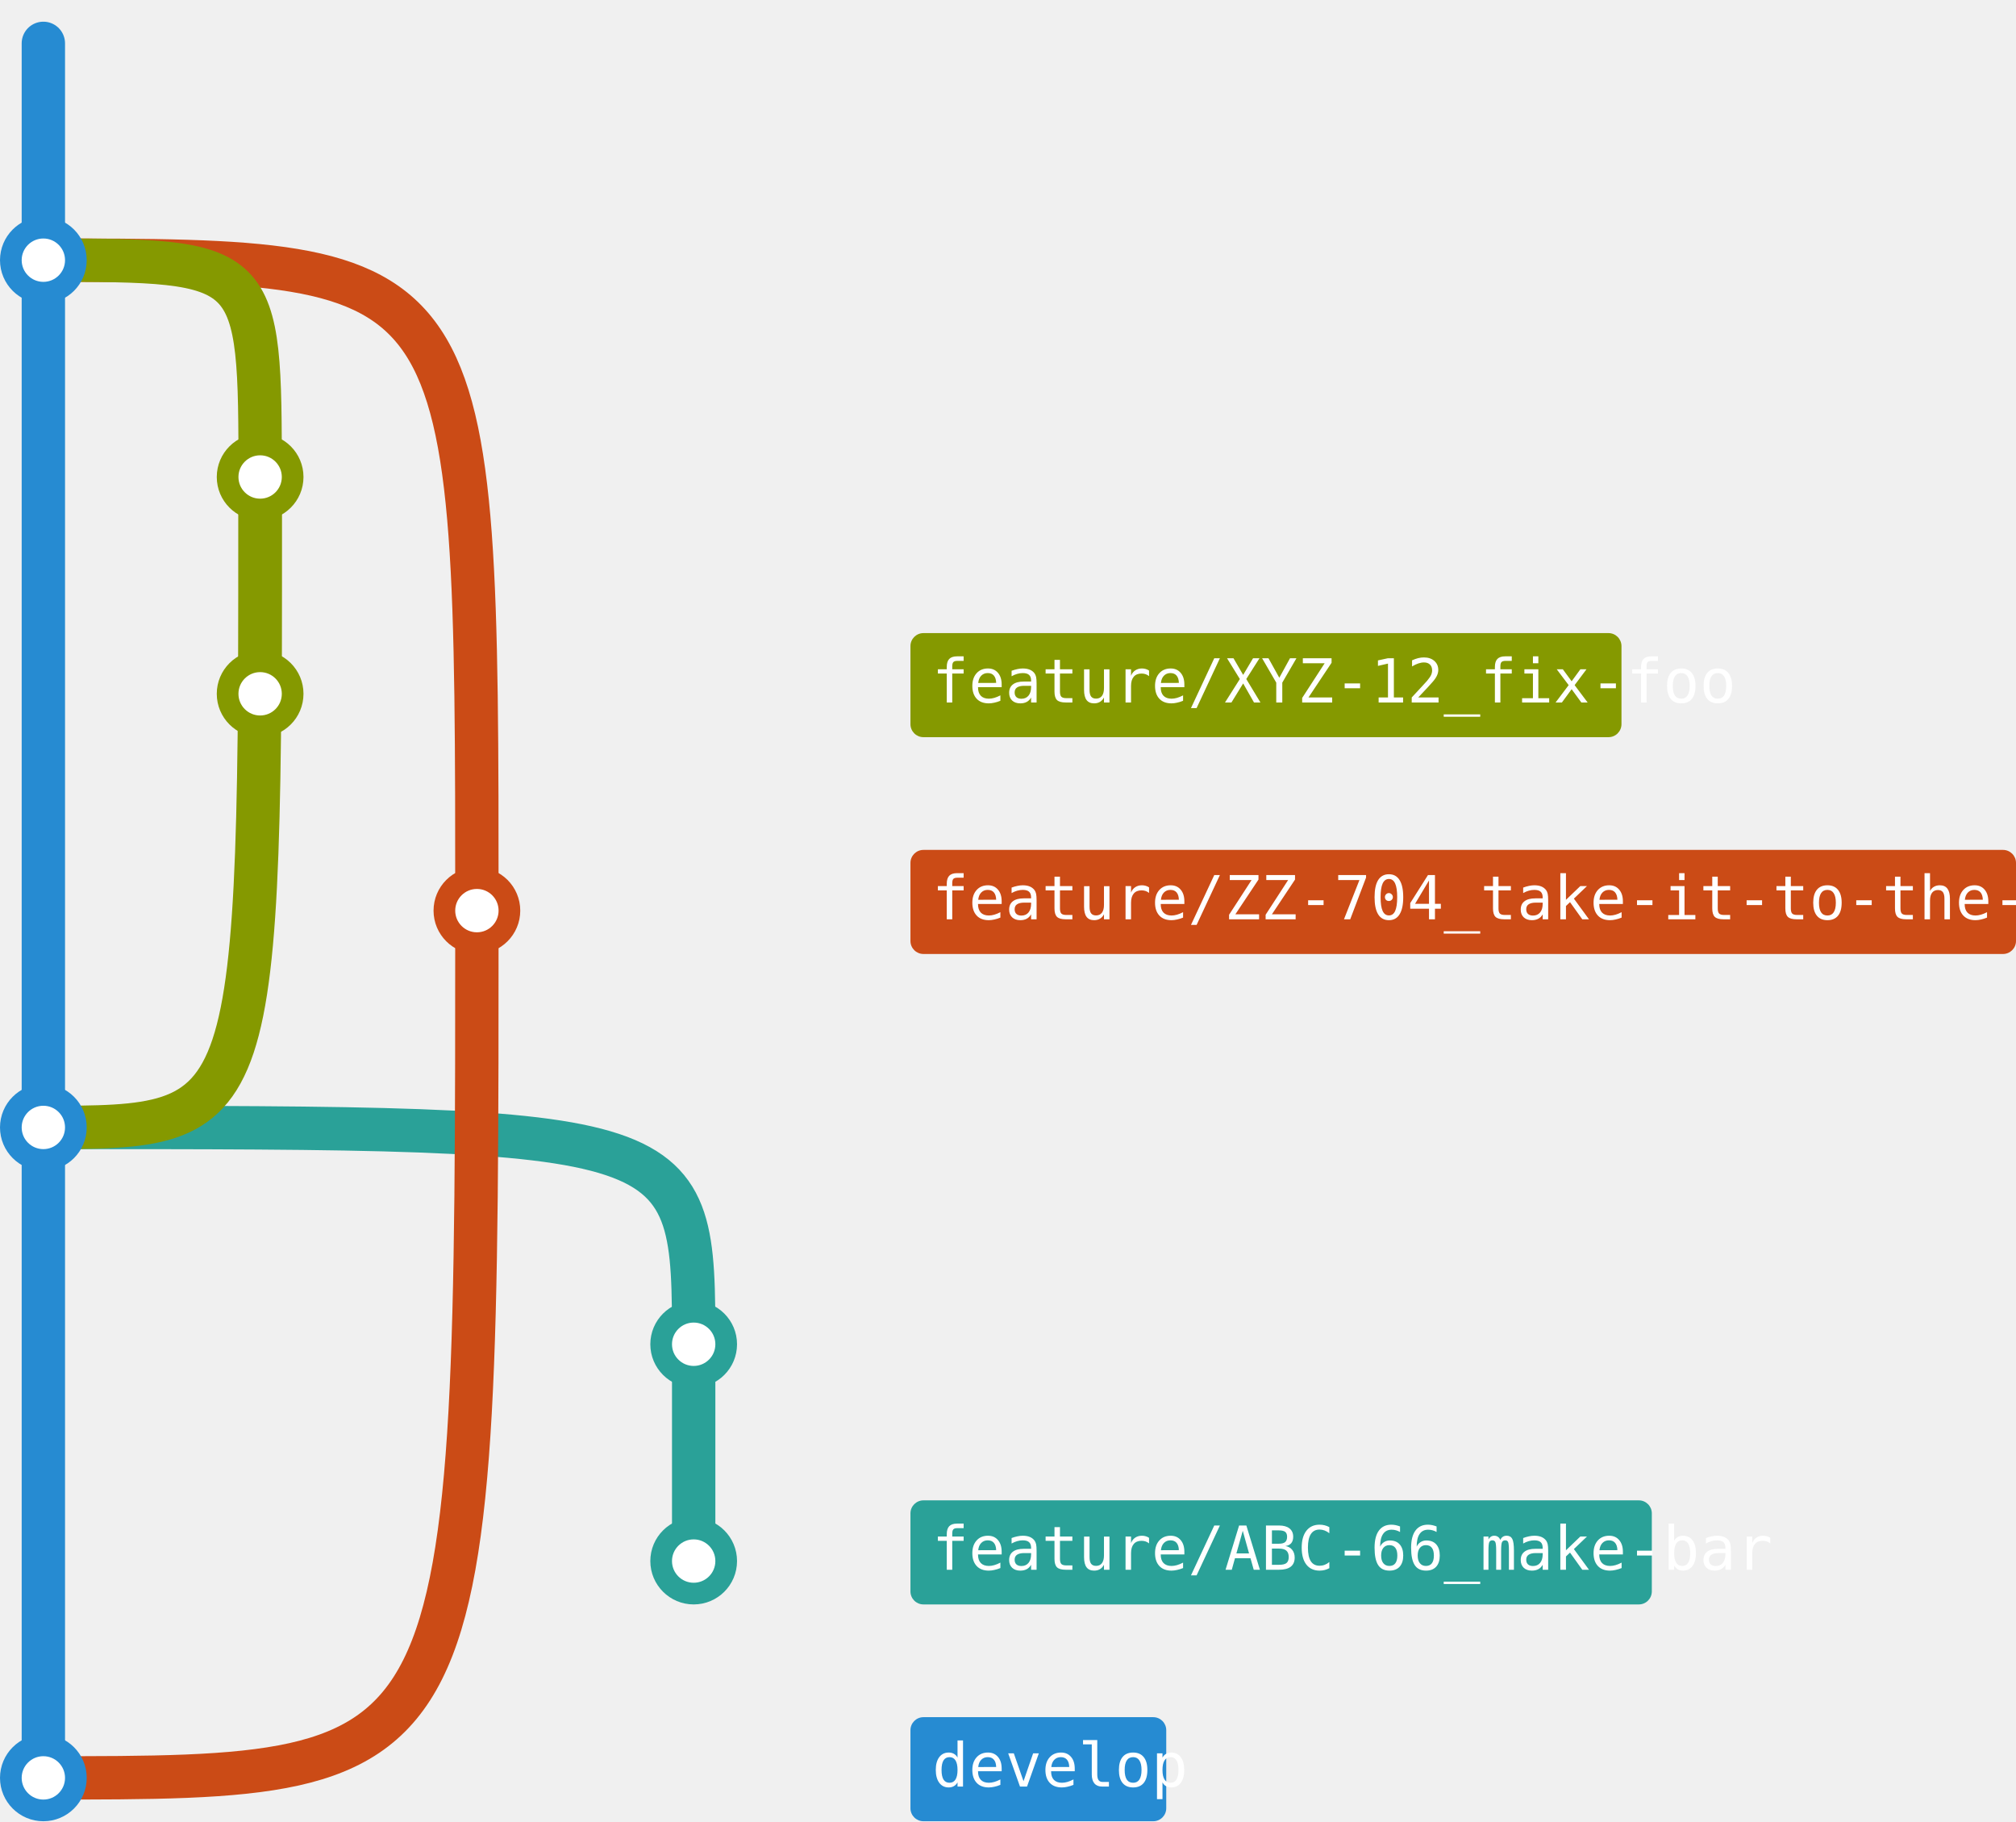
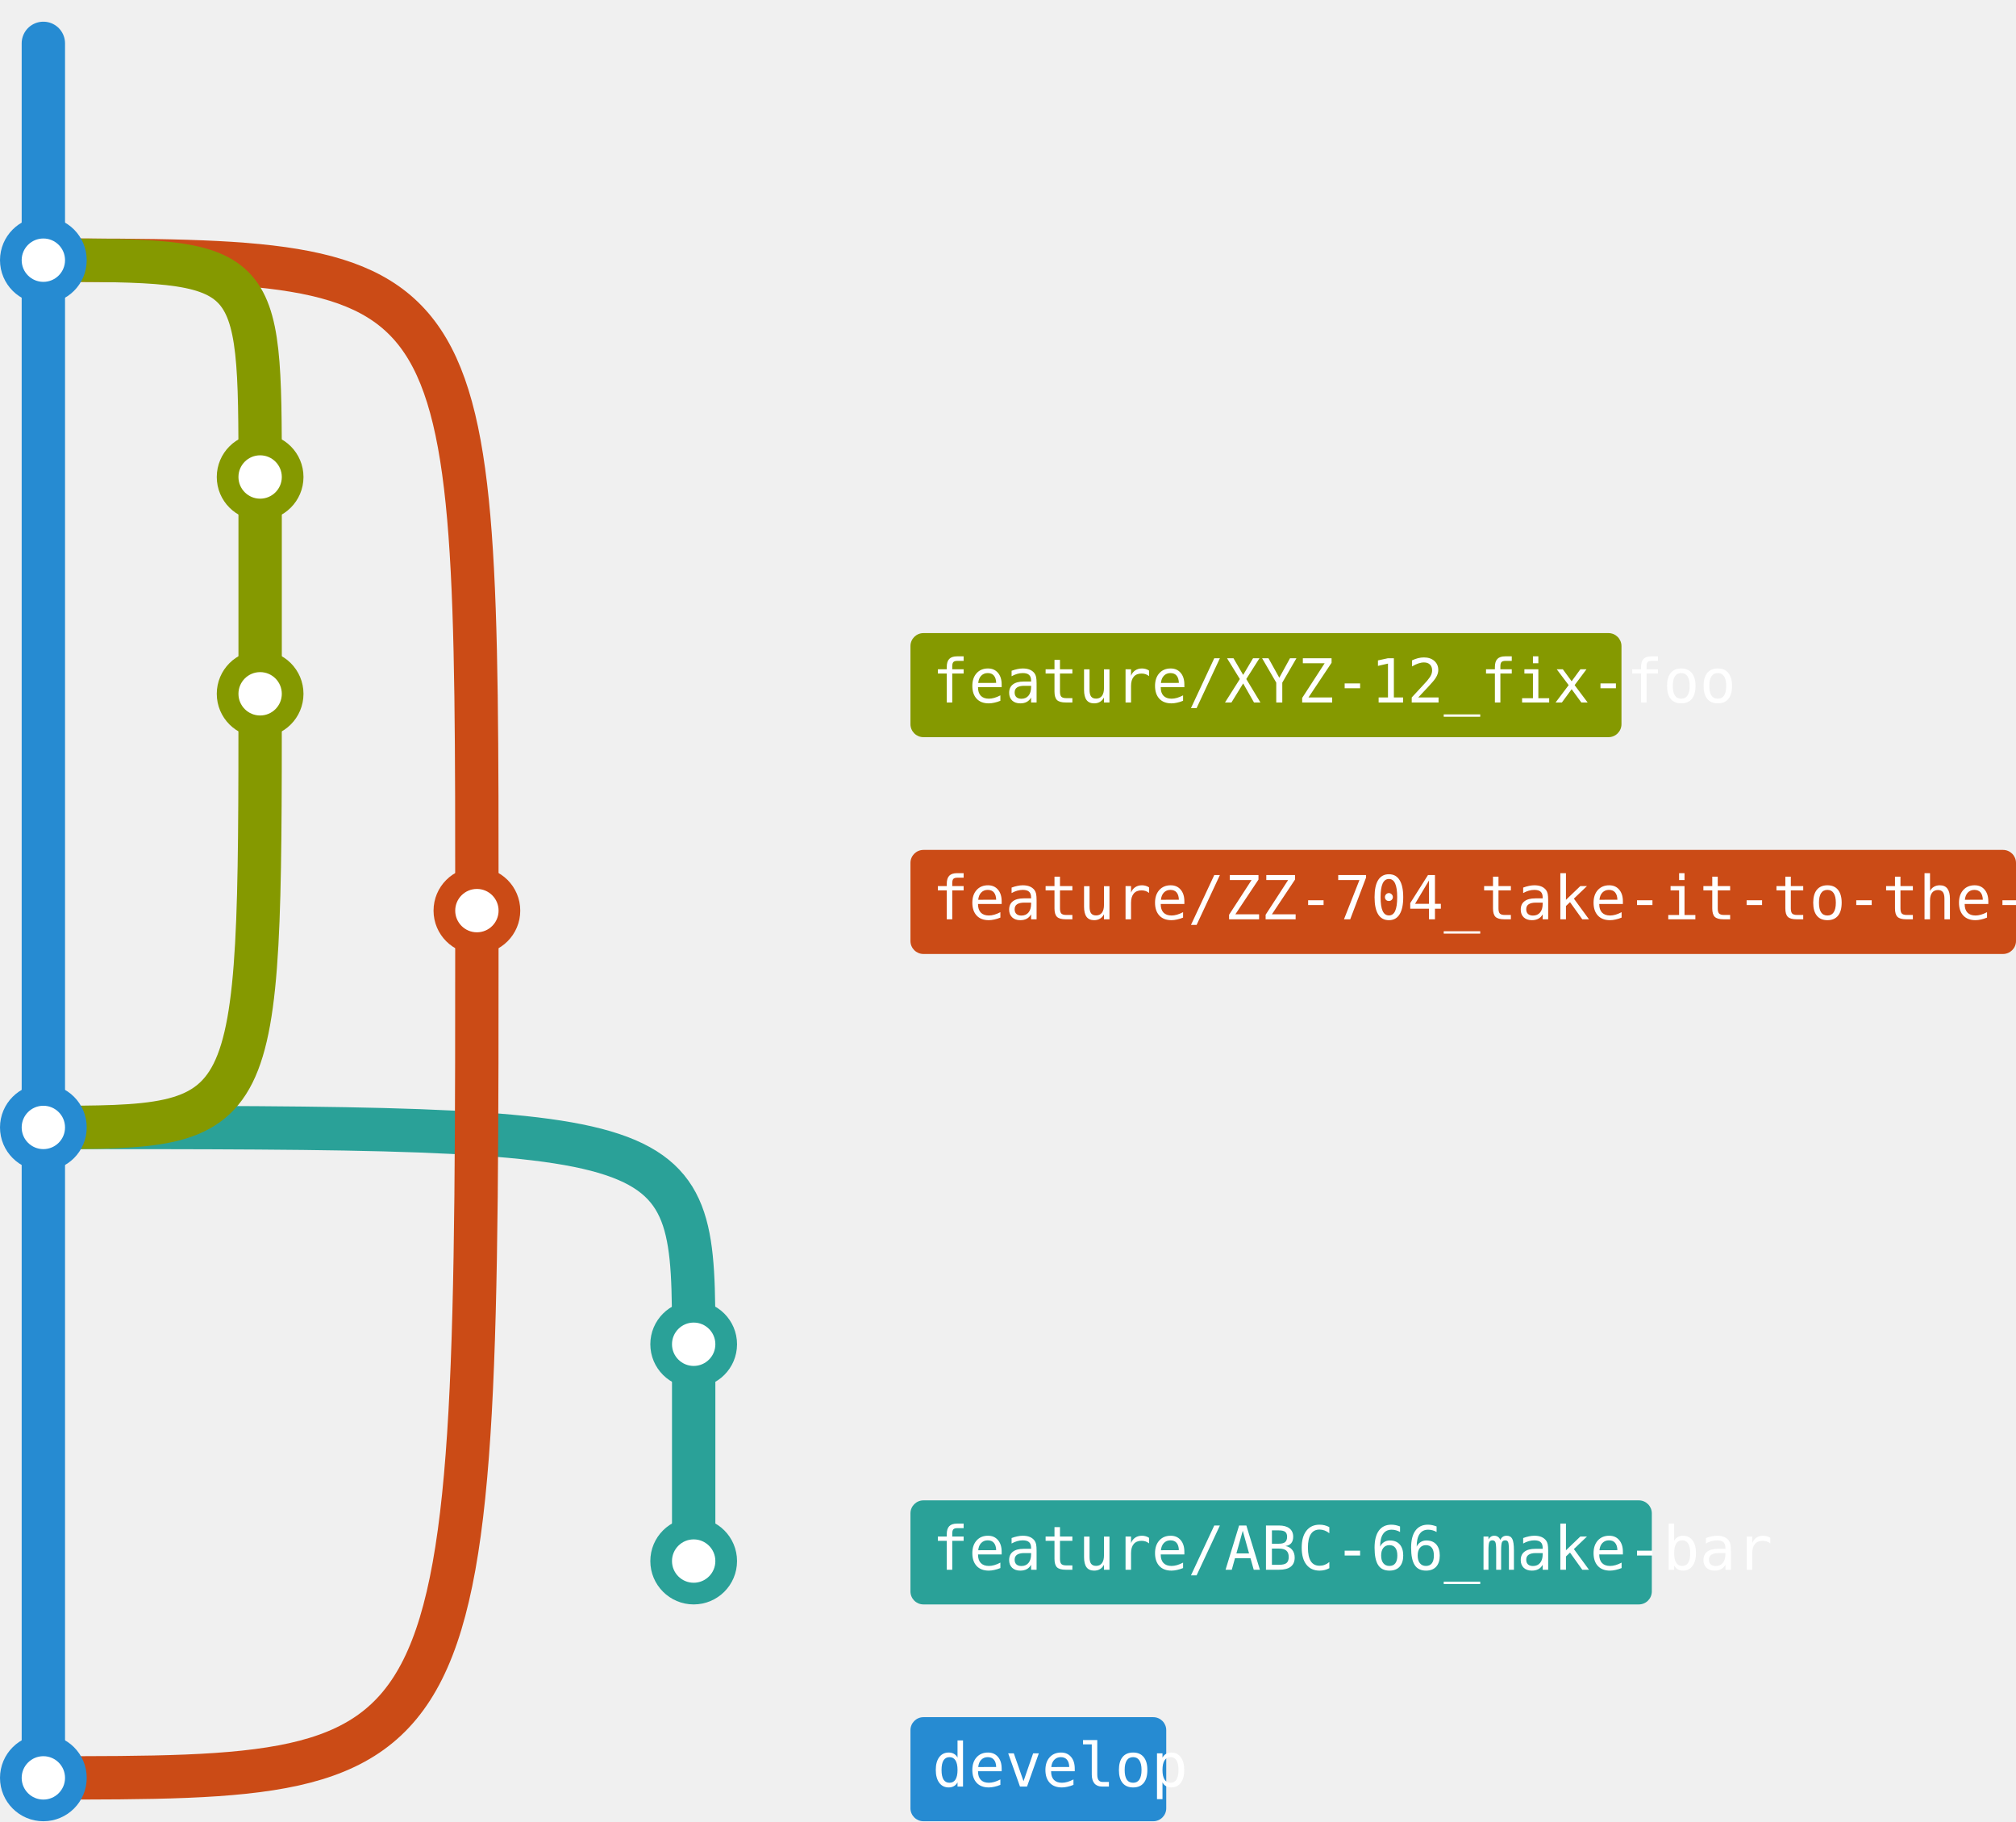
<svg xmlns="http://www.w3.org/2000/svg" viewBox="40 -10 465 420">
  <style type="text/css">
.branch {
	fill: none;
	stroke-width: 10;
	stroke-linecap: round;
}
.commit {
	fill: #fff;
	stroke-width: 5;
}
.label-tag {
	fill: #333;
}
.label-rect {
	stroke: none;
}
.label-text {
	font-family: Inconsolata, Consolas, monospace;
	font-size: 14px;
	fill: #fff;
	stroke: none;
}
.branch-master {stroke: #002b36; fill: #002b36}
.branch-develop {stroke: #268bd2; fill: #268bd2}
.branch-feature-xyz-12-fix-foo {stroke: #859900; fill: #859900}
.branch-feature-zz-704-take-it-to-the-limit {stroke: #cb4b16; fill: #cb4b16}
.branch-feature-abc-66-make-bar {stroke: #2aa198; fill: #2aa198}
</style>
  <g class="merge">
    <g class="branch-feature-abc-66-make-bar">
      <path class="branch" d="M50,250 C200,250 200,250 200,300" />
    </g>
    <g class="branch-feature-zz-704-take-it-to-the-limit">
      <path class="branch" d="M50,50 C150,50 150,50 150,200" />
      <path class="branch" d="M50,400 C150,400 150,400 150,200" />
    </g>
    <g class="branch-feature-xyz-12-fix-foo">
      <path class="branch" d="M50,50 C100,50 100,50 100,100" />
-       <path class="branch" d="M50,250 C100,250 100,250 100,100" />
+       <path class="branch" d="M50,250 C100,250 100,250 100,150" />
    </g>
    <g class="branch-develop">
      <path class="branch" d="M50,0 C50,0 50,0 50,50" />
-     </g>
-     <g class="branch-master">
-       <path class="branch" d="M0,0 C0,0 0,0 0,0" />
    </g>
  </g>
  <g class="branch-feature-abc-66-make-bar">
    <path class="branch" d="M200,300 L200,350" />
    <circle class="commit" cx="200" cy="300" r="7.5" />
    <circle class="commit" cx="200" cy="350" r="7.5" />
    <g class="label-branch" transform="translate(250,350)">
      <rect x="0" y="-14" width="171" height="24" rx="3" class="label-rect" />
      <text x="5" y="2" textLength="161" class="label-text">feature/ABC-66_make-bar</text>
    </g>
  </g>
  <g class="branch-feature-zz-704-take-it-to-the-limit">
    <path class="branch" d="M150,200 L150,200" />
    <circle class="commit" cx="150" cy="200" r="7.5" />
    <g class="label-branch" transform="translate(250,200)">
      <rect x="0" y="-14" width="255" height="24" rx="3" class="label-rect" />
      <text x="5" y="2" textLength="245" class="label-text">feature/ZZ-704_take-it-to-the-limit</text>
    </g>
  </g>
  <g class="branch-feature-xyz-12-fix-foo">
    <path class="branch" d="M100,100 L100,150" />
    <circle class="commit" cx="100" cy="100" r="7.5" />
    <circle class="commit" cx="100" cy="150" r="7.5" />
    <g class="label-branch" transform="translate(250,150)">
      <rect x="0" y="-14" width="164" height="24" rx="3" class="label-rect" />
      <text x="5" y="2" textLength="154" class="label-text">feature/XYZ-12_fix-foo</text>
    </g>
  </g>
  <g class="branch-develop">
    <path class="branch" d="M50,50 L50,400" />
    <circle class="commit" cx="50" cy="50" r="7.5" />
    <circle class="commit" cx="50" cy="250" r="7.5" />
    <circle class="commit" cx="50" cy="400" r="7.5" />
    <g class="label-branch" transform="translate(250,400)">
      <rect x="0" y="-14" width="59" height="24" rx="3" class="label-rect" />
      <text x="5" y="2" textLength="49" class="label-text">develop</text>
    </g>
  </g>
</svg>
